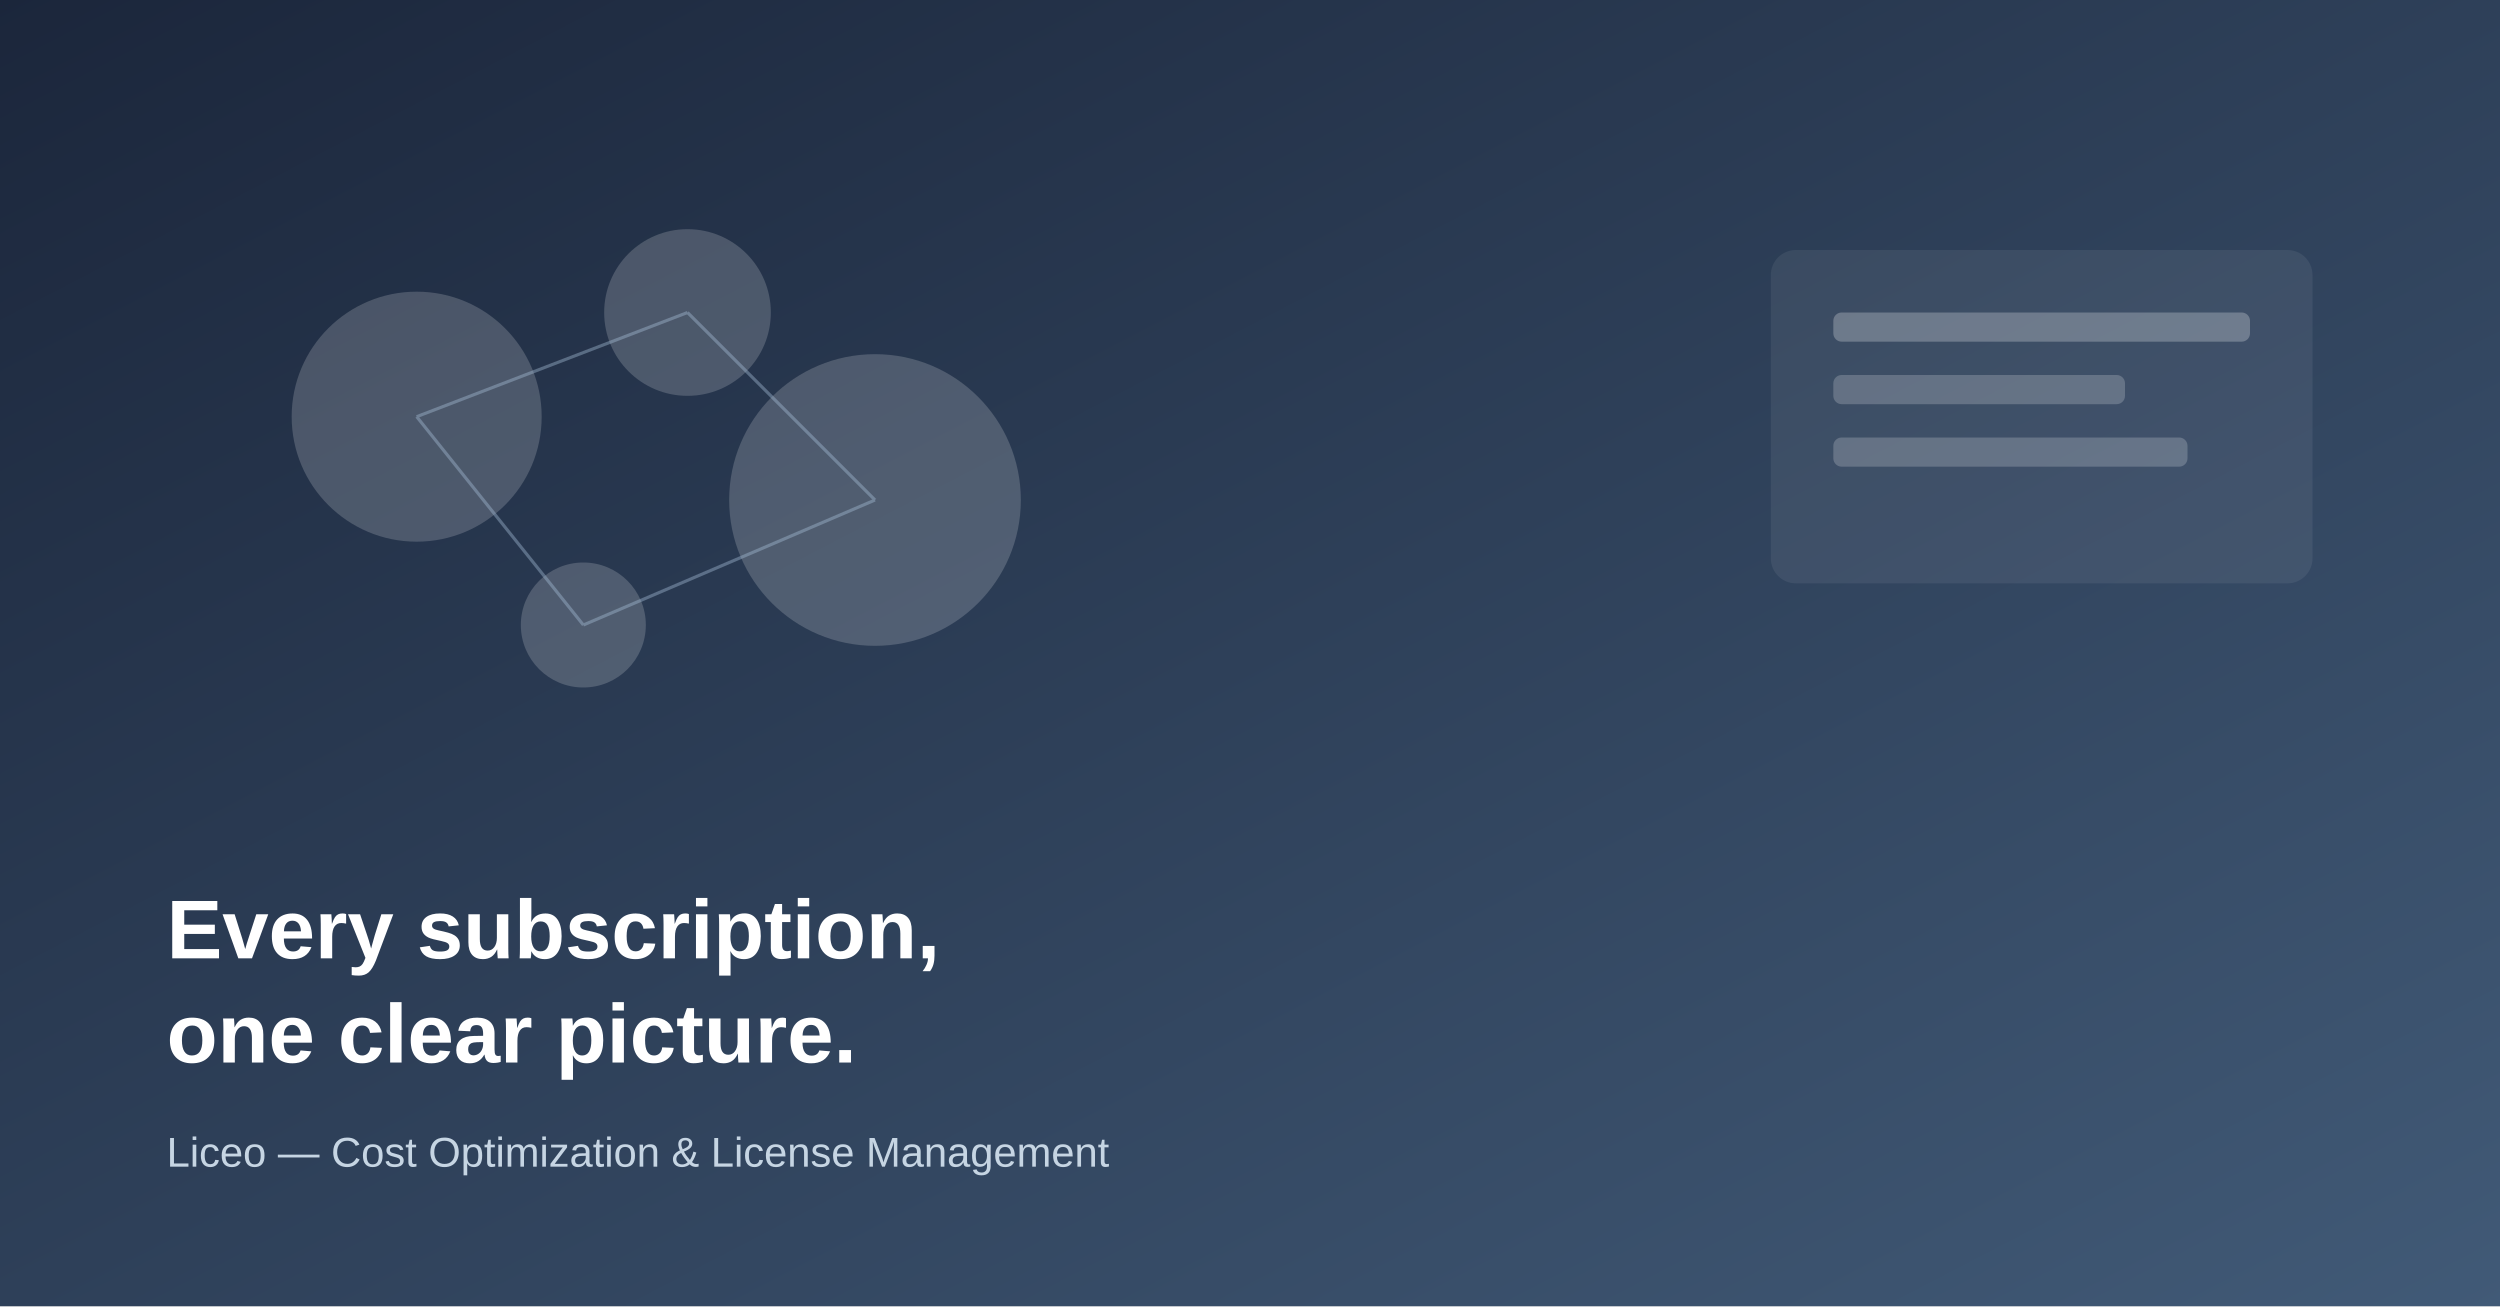
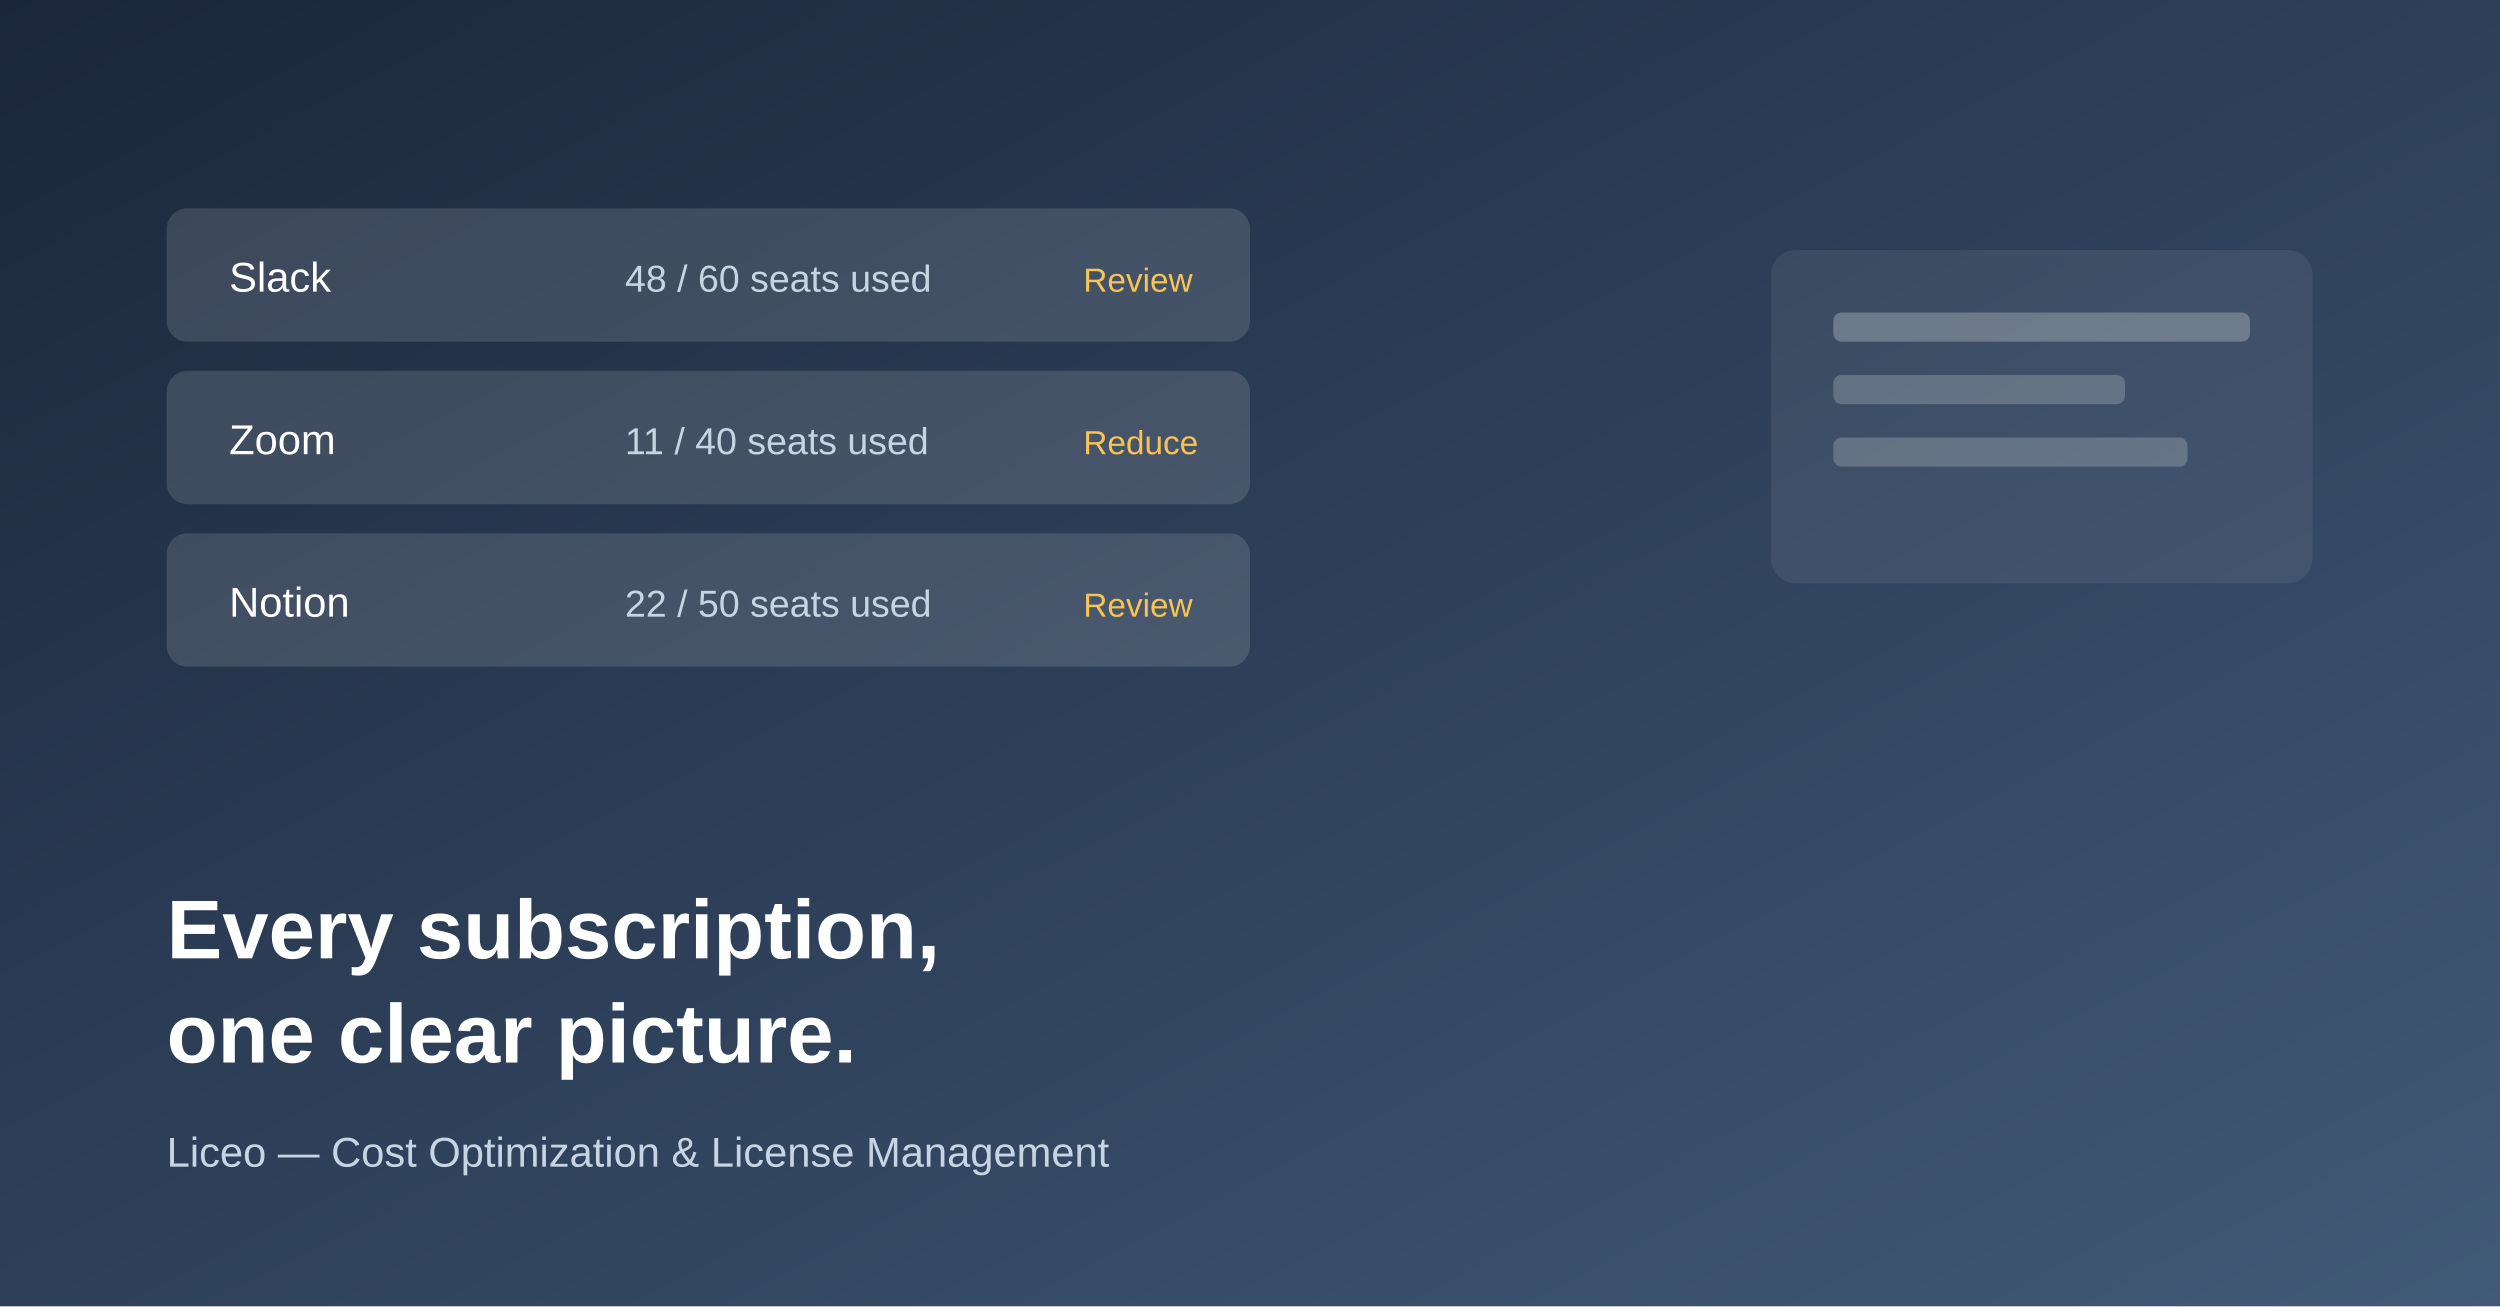
<svg xmlns="http://www.w3.org/2000/svg" width="1200" height="627" viewBox="0 0 1200 627">
  <defs>
    <linearGradient id="bg2" x1="0" y1="0" x2="1" y2="1">
      <stop offset="0%" stop-color="#1b263b" />
      <stop offset="100%" stop-color="#415a77" />
    </linearGradient>
  </defs>
  <rect width="1200" height="627" fill="url(#bg2)" />
-   <g opacity="0.18" fill="#ffffff">
-     <circle cx="200" cy="200" r="60" />
-     <circle cx="330" cy="150" r="40" />
-     <circle cx="420" cy="240" r="70" />
-     <circle cx="280" cy="300" r="30" />
-   </g>
-   <g stroke="#a8c0da" stroke-width="1.5" opacity="0.4">
-     <line x1="200" y1="200" x2="330" y2="150" />
-     <line x1="330" y1="150" x2="420" y2="240" />
-     <line x1="200" y1="200" x2="280" y2="300" />
-     <line x1="420" y1="240" x2="280" y2="300" />
+   <g font-family="Arial, sans-serif">
+     <g fill="#ffffff" opacity="0.13">
+       <rect x="80" y="100" width="520" height="64" rx="10" />
+       <rect x="80" y="178" width="520" height="64" rx="10" />
+       <rect x="80" y="256" width="520" height="64" rx="10" />
+     </g>
+     <g fill="#ffffff" font-size="20">
+       <text x="110" y="140">Slack</text>
+       <text x="110" y="218">Zoom</text>
+       <text x="110" y="296">Notion</text>
+     </g>
+     <g fill="#c6d5e3" font-size="18">
+       <text x="300" y="140">48 / 60 seats used</text>
+       <text x="300" y="218">11 / 40 seats used</text>
+       <text x="300" y="296">22 / 50 seats used</text>
+     </g>
+     <g fill="#f6c453" font-size="16">
+       <text x="520" y="140">Review</text>
+       <text x="520" y="218">Reduce</text>
+       <text x="520" y="296">Review</text>
+     </g>
  </g>
  <rect x="850" y="120" width="260" height="160" rx="12" fill="#ffffff" opacity="0.07" />
  <rect x="880" y="150" width="200" height="14" rx="4" fill="#ffffff" opacity="0.25" />
  <rect x="880" y="180" width="140" height="14" rx="4" fill="#ffffff" opacity="0.2" />
  <rect x="880" y="210" width="170" height="14" rx="4" fill="#ffffff" opacity="0.2" />
  <text x="80" y="460" font-family="Arial, sans-serif" font-size="40" fill="#ffffff" font-weight="700">Every subscription,</text>
  <text x="80" y="510" font-family="Arial, sans-serif" font-size="40" fill="#ffffff" font-weight="700">one clear picture.</text>
  <text x="80" y="560" font-family="Arial, sans-serif" font-size="20" fill="#c6d5e3">Liceo — Cost Optimization &amp; License Management</text>
</svg>
